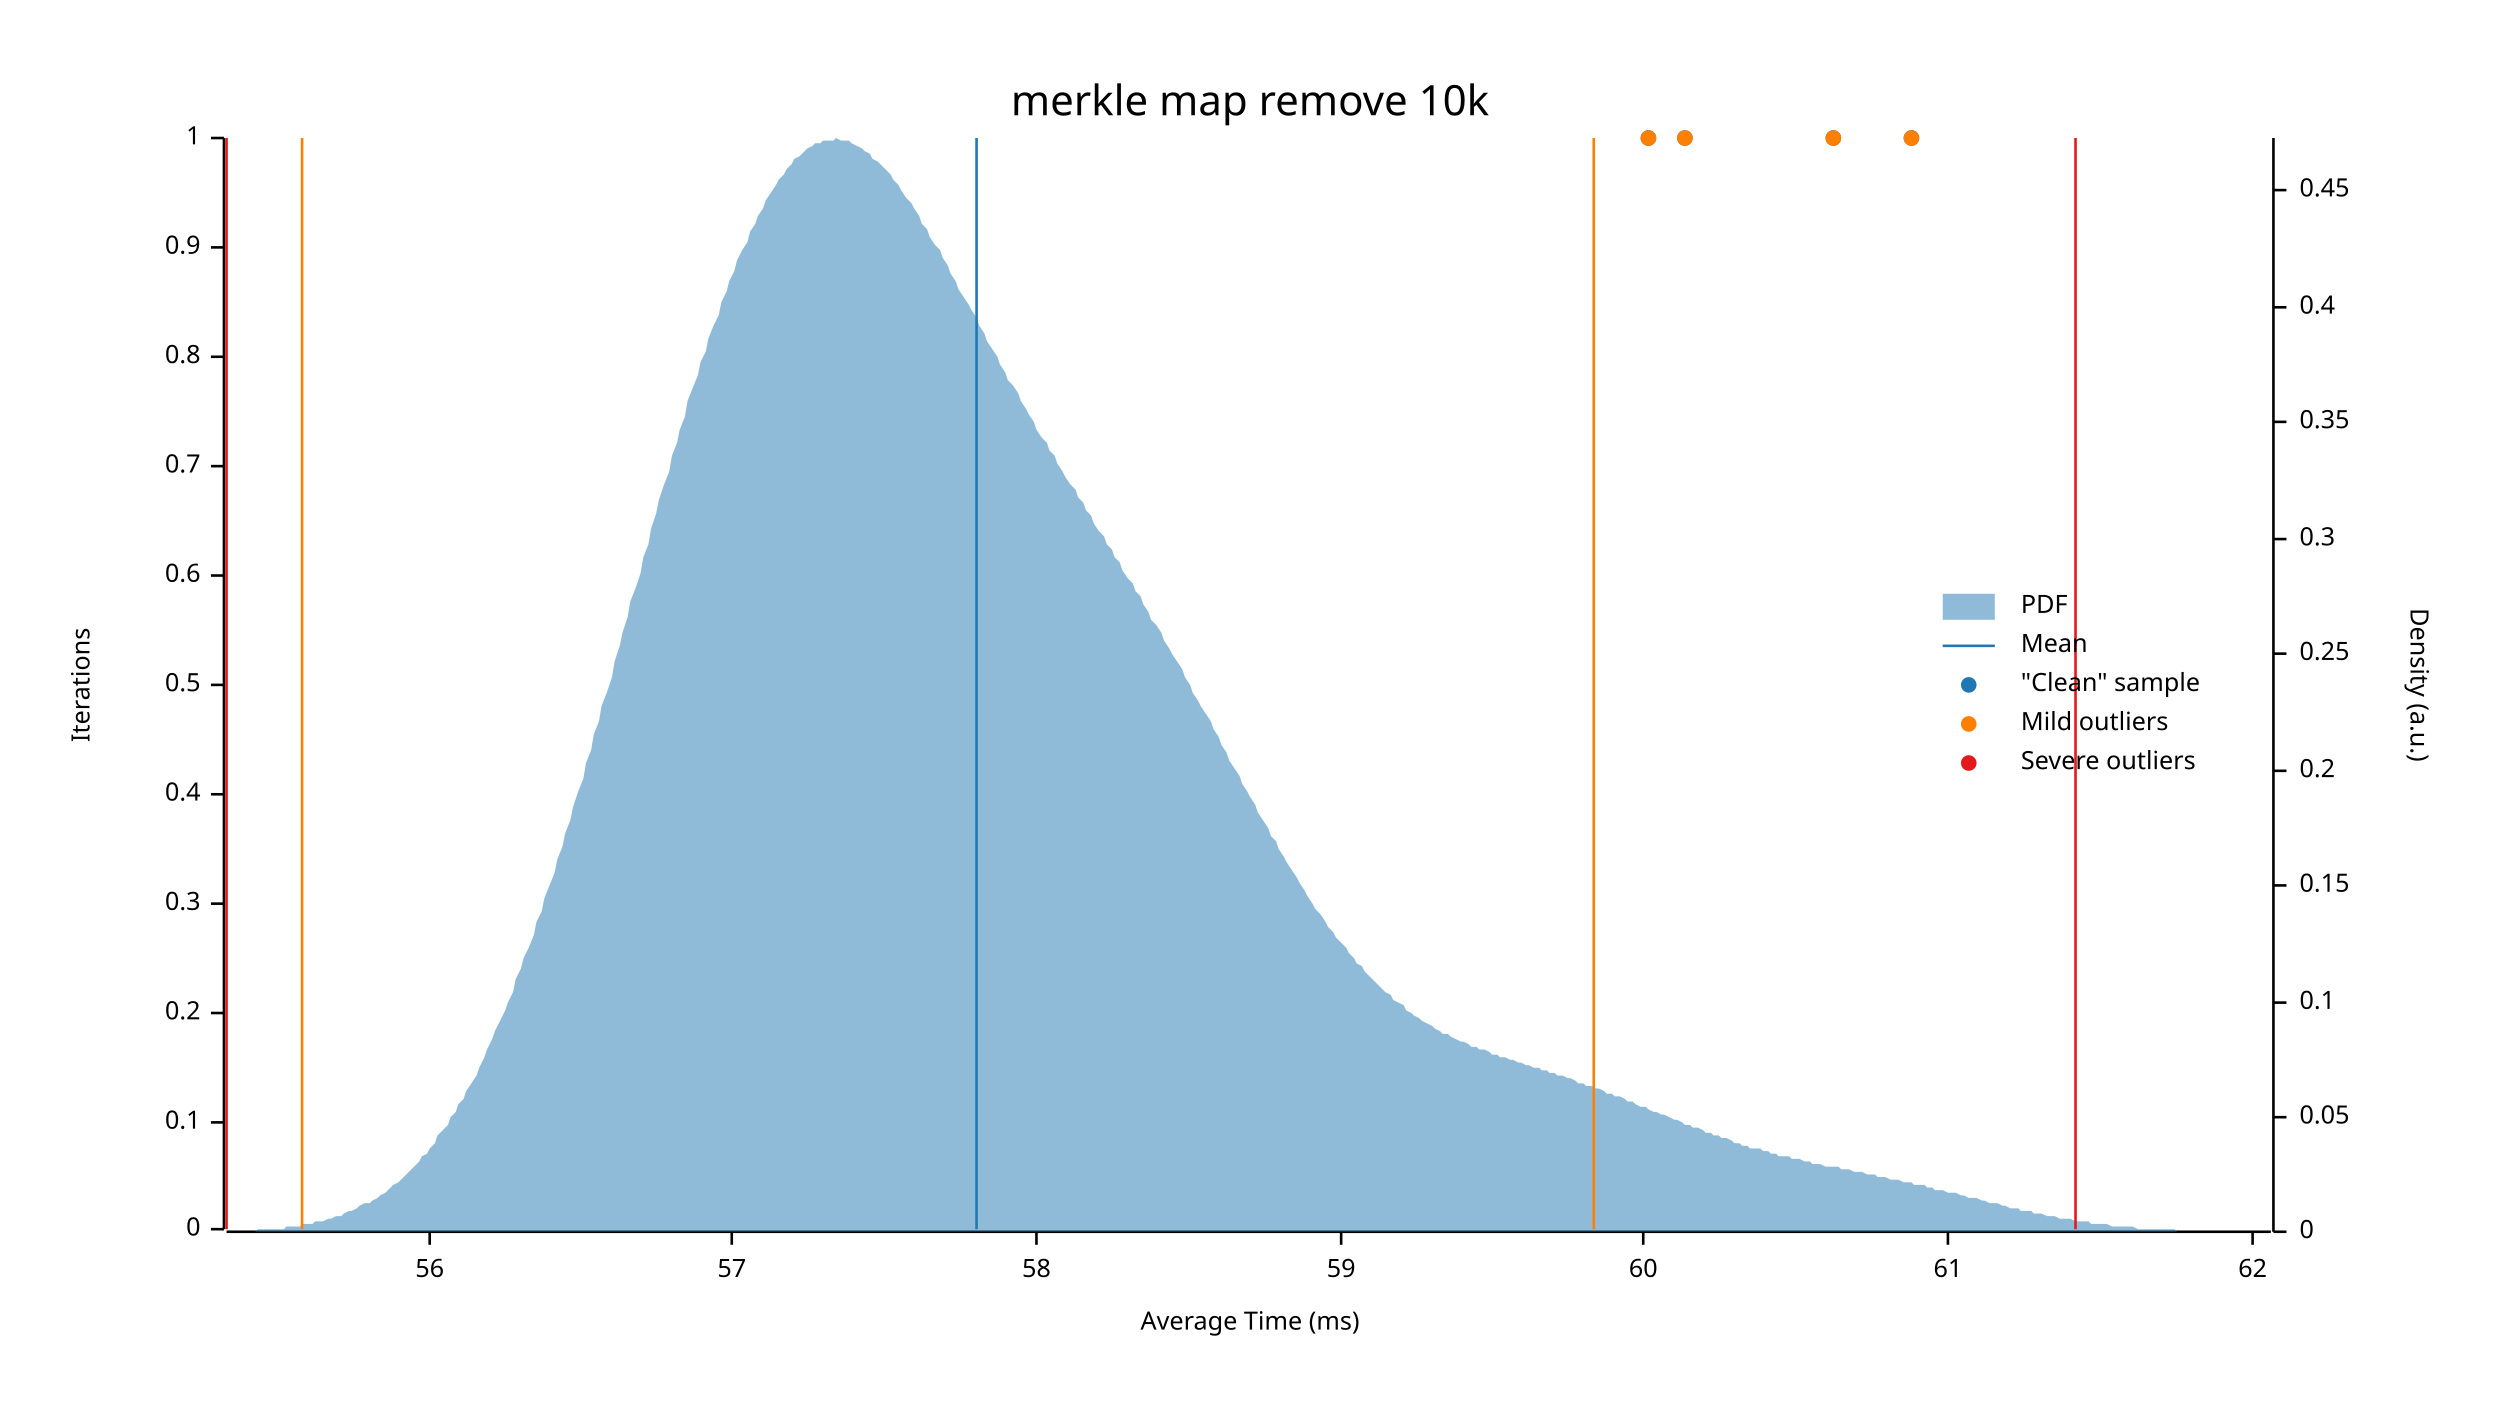
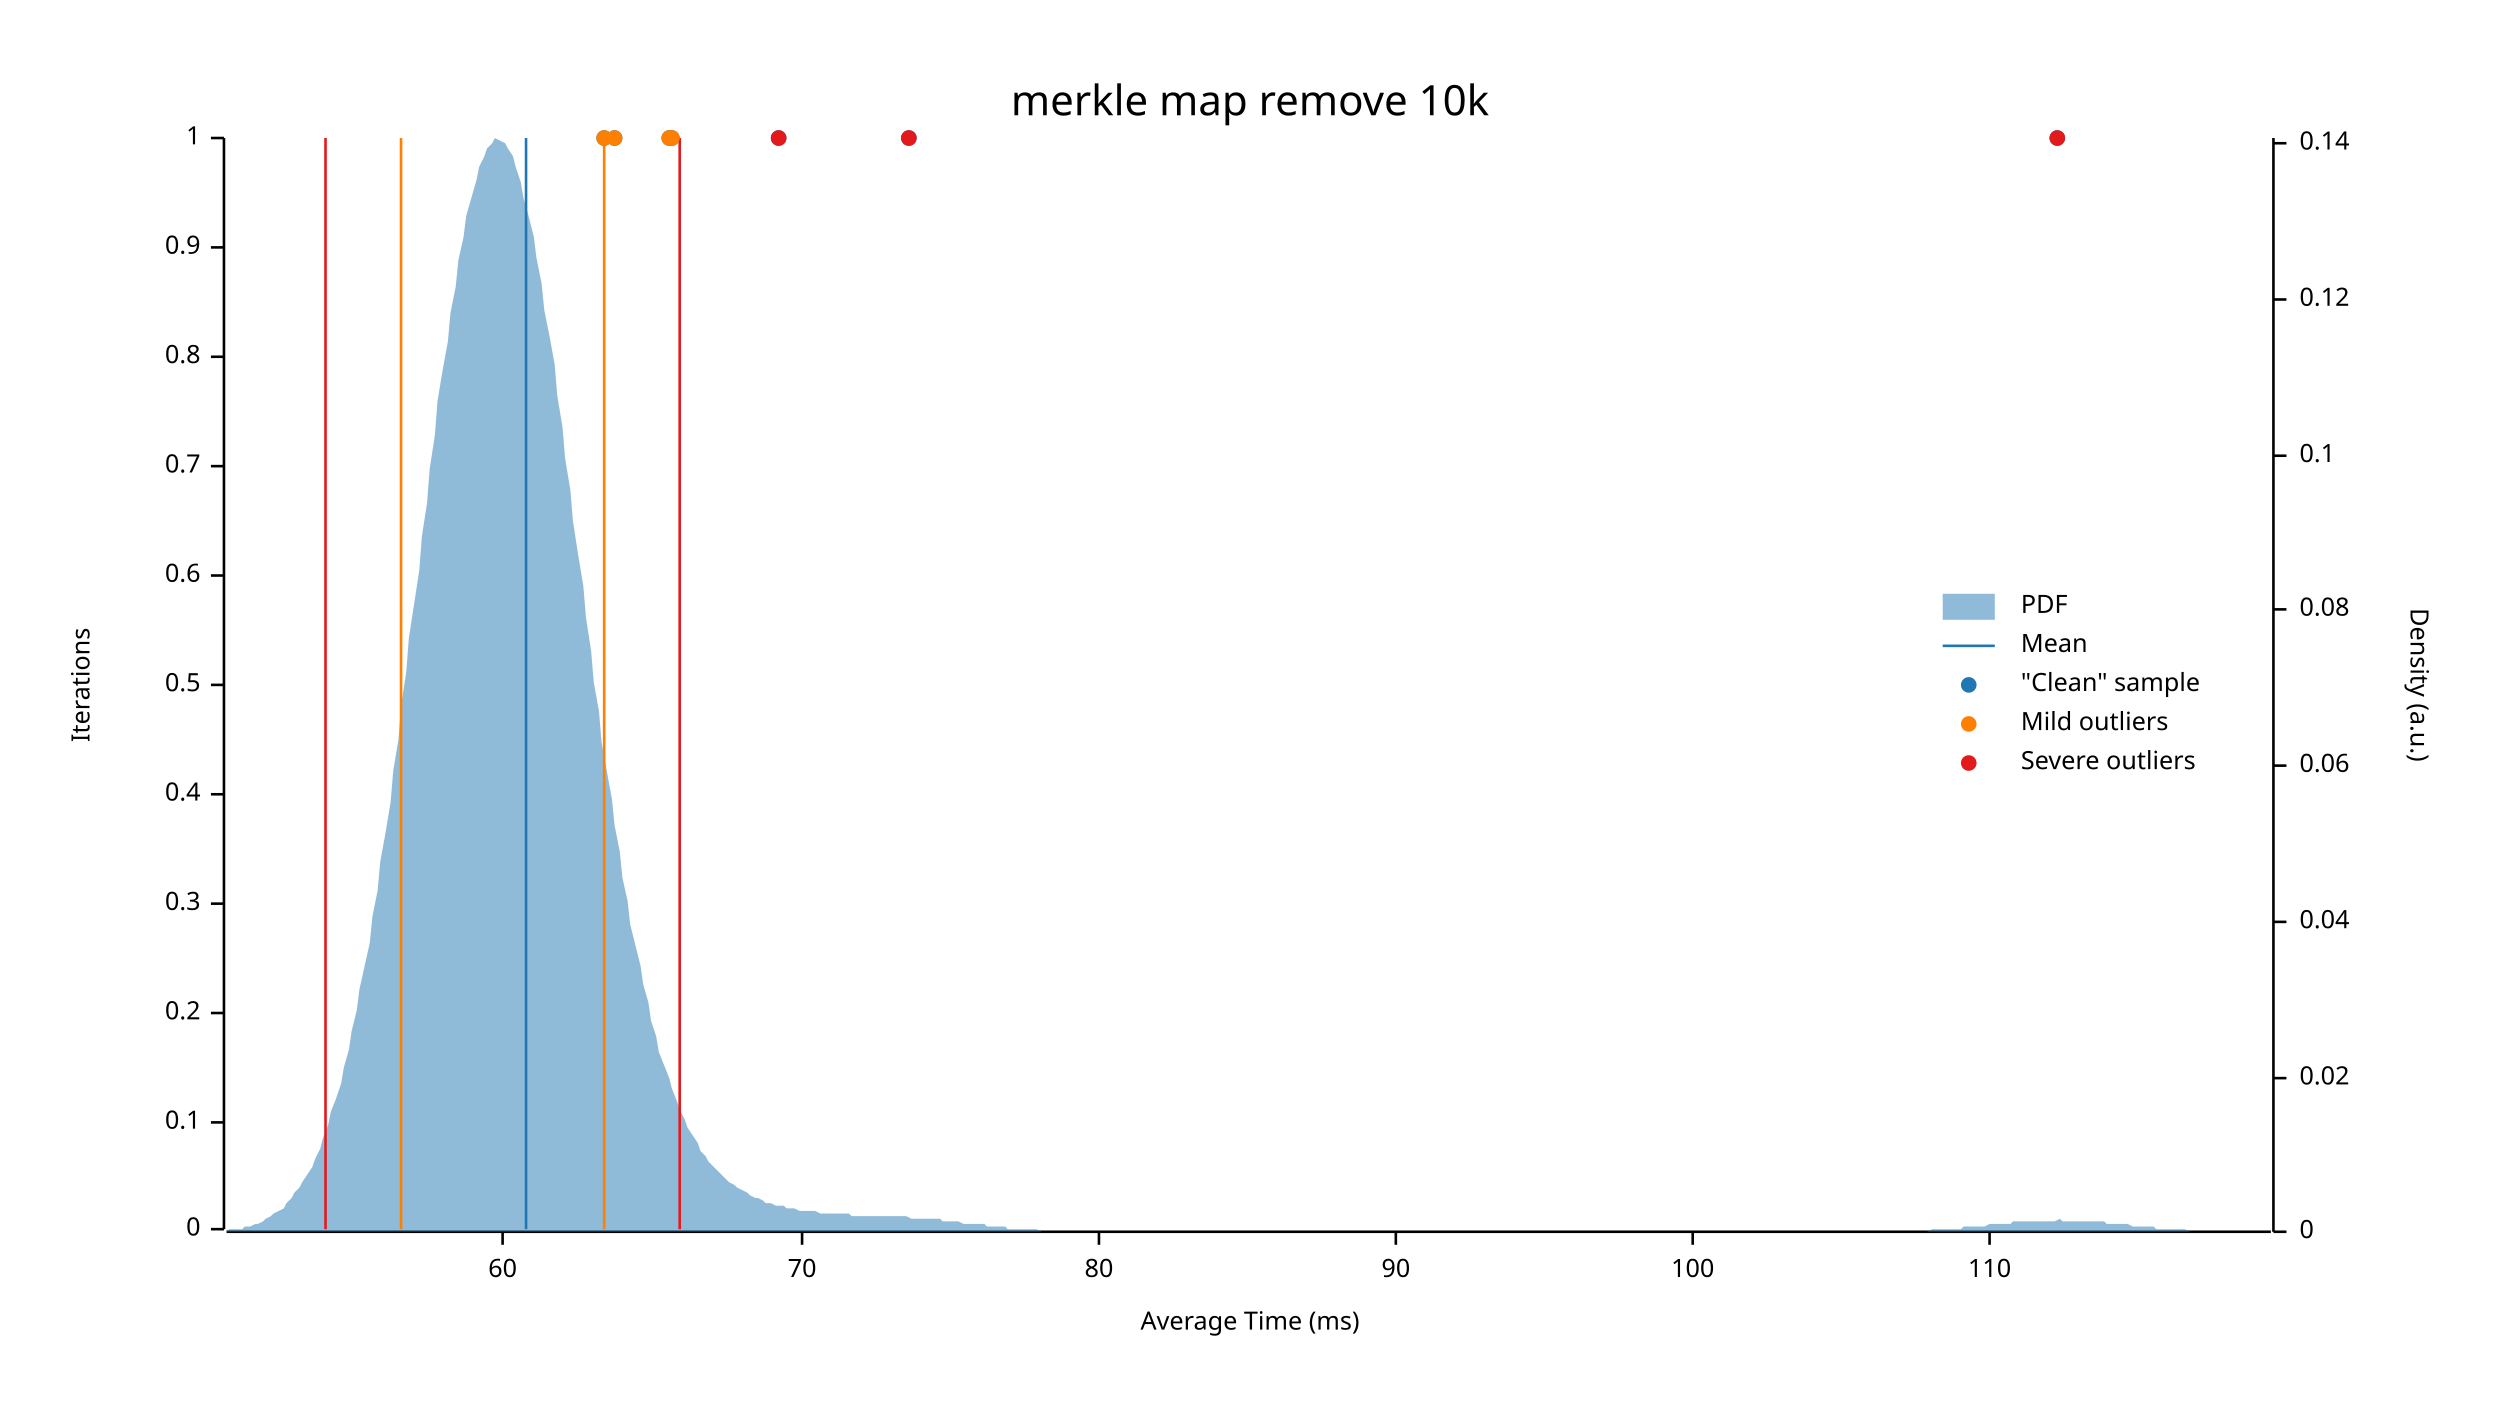
<svg xmlns="http://www.w3.org/2000/svg" width="960" height="540" viewBox="0 0 960 540">
  <text x="480" y="32" dy="0.76em" text-anchor="middle" font-family="sans-serif" font-size="16.129" opacity="1" fill="#000000">
merkle map remove 10k
</text>
  <text x="27" y="263" dy="0.76em" text-anchor="middle" font-family="sans-serif" font-size="9.677" opacity="1" fill="#000000" transform="rotate(270, 27, 263)">
Iterations
</text>
  <text x="480" y="513" dy="-0.5ex" text-anchor="middle" font-family="sans-serif" font-size="9.677" opacity="1" fill="#000000">
Average Time (ms)
</text>
  <polyline fill="none" opacity="1" stroke="#000000" stroke-width="1" points="86,53 86,472 " />
  <text x="77" y="472" dy="0.5ex" text-anchor="end" font-family="sans-serif" font-size="9.677" opacity="1" fill="#000000">
0
</text>
  <polyline fill="none" opacity="1" stroke="#000000" stroke-width="1" points="81,472 86,472 " />
  <text x="77" y="431" dy="0.5ex" text-anchor="end" font-family="sans-serif" font-size="9.677" opacity="1" fill="#000000">
0.1
</text>
  <polyline fill="none" opacity="1" stroke="#000000" stroke-width="1" points="81,431 86,431 " />
  <text x="77" y="389" dy="0.5ex" text-anchor="end" font-family="sans-serif" font-size="9.677" opacity="1" fill="#000000">
0.2
</text>
  <polyline fill="none" opacity="1" stroke="#000000" stroke-width="1" points="81,389 86,389 " />
  <text x="77" y="347" dy="0.5ex" text-anchor="end" font-family="sans-serif" font-size="9.677" opacity="1" fill="#000000">
0.3
</text>
  <polyline fill="none" opacity="1" stroke="#000000" stroke-width="1" points="81,347 86,347 " />
  <text x="77" y="305" dy="0.5ex" text-anchor="end" font-family="sans-serif" font-size="9.677" opacity="1" fill="#000000">
0.4
</text>
  <polyline fill="none" opacity="1" stroke="#000000" stroke-width="1" points="81,305 86,305 " />
  <text x="77" y="263" dy="0.5ex" text-anchor="end" font-family="sans-serif" font-size="9.677" opacity="1" fill="#000000">
0.5
</text>
  <polyline fill="none" opacity="1" stroke="#000000" stroke-width="1" points="81,263 86,263 " />
  <text x="77" y="221" dy="0.5ex" text-anchor="end" font-family="sans-serif" font-size="9.677" opacity="1" fill="#000000">
0.6
</text>
  <polyline fill="none" opacity="1" stroke="#000000" stroke-width="1" points="81,221 86,221 " />
  <text x="77" y="179" dy="0.5ex" text-anchor="end" font-family="sans-serif" font-size="9.677" opacity="1" fill="#000000">
0.7
</text>
  <polyline fill="none" opacity="1" stroke="#000000" stroke-width="1" points="81,179 86,179 " />
  <text x="77" y="137" dy="0.5ex" text-anchor="end" font-family="sans-serif" font-size="9.677" opacity="1" fill="#000000">
0.8
</text>
  <polyline fill="none" opacity="1" stroke="#000000" stroke-width="1" points="81,137 86,137 " />
  <text x="77" y="95" dy="0.5ex" text-anchor="end" font-family="sans-serif" font-size="9.677" opacity="1" fill="#000000">
0.9
</text>
  <polyline fill="none" opacity="1" stroke="#000000" stroke-width="1" points="81,95 86,95 " />
  <text x="77" y="53" dy="0.5ex" text-anchor="end" font-family="sans-serif" font-size="9.677" opacity="1" fill="#000000">
1
</text>
  <polyline fill="none" opacity="1" stroke="#000000" stroke-width="1" points="81,53 86,53 " />
  <polyline fill="none" opacity="1" stroke="#000000" stroke-width="1" points="87,473 872,473 " />
-   <text x="165" y="483" dy="0.76em" text-anchor="middle" font-family="sans-serif" font-size="9.677" opacity="1" fill="#000000">
- 56
- </text>
-   <polyline fill="none" opacity="1" stroke="#000000" stroke-width="1" points="165,473 165,478 " />
-   <text x="281" y="483" dy="0.76em" text-anchor="middle" font-family="sans-serif" font-size="9.677" opacity="1" fill="#000000">
- 57
- </text>
-   <polyline fill="none" opacity="1" stroke="#000000" stroke-width="1" points="281,473 281,478 " />
-   <text x="398" y="483" dy="0.76em" text-anchor="middle" font-family="sans-serif" font-size="9.677" opacity="1" fill="#000000">
- 58
- </text>
-   <polyline fill="none" opacity="1" stroke="#000000" stroke-width="1" points="398,473 398,478 " />
-   <text x="515" y="483" dy="0.76em" text-anchor="middle" font-family="sans-serif" font-size="9.677" opacity="1" fill="#000000">
- 59
- </text>
-   <polyline fill="none" opacity="1" stroke="#000000" stroke-width="1" points="515,473 515,478 " />
-   <text x="631" y="483" dy="0.76em" text-anchor="middle" font-family="sans-serif" font-size="9.677" opacity="1" fill="#000000">
+   <text x="193" y="483" dy="0.76em" text-anchor="middle" font-family="sans-serif" font-size="9.677" opacity="1" fill="#000000">
60
</text>
-   <polyline fill="none" opacity="1" stroke="#000000" stroke-width="1" points="631,473 631,478 " />
-   <text x="748" y="483" dy="0.76em" text-anchor="middle" font-family="sans-serif" font-size="9.677" opacity="1" fill="#000000">
- 61
+   <polyline fill="none" opacity="1" stroke="#000000" stroke-width="1" points="193,473 193,478 " />
+   <text x="308" y="483" dy="0.76em" text-anchor="middle" font-family="sans-serif" font-size="9.677" opacity="1" fill="#000000">
+ 70
</text>
-   <polyline fill="none" opacity="1" stroke="#000000" stroke-width="1" points="748,473 748,478 " />
-   <text x="865" y="483" dy="0.76em" text-anchor="middle" font-family="sans-serif" font-size="9.677" opacity="1" fill="#000000">
- 62
+   <polyline fill="none" opacity="1" stroke="#000000" stroke-width="1" points="308,473 308,478 " />
+   <text x="422" y="483" dy="0.76em" text-anchor="middle" font-family="sans-serif" font-size="9.677" opacity="1" fill="#000000">
+ 80
</text>
-   <polyline fill="none" opacity="1" stroke="#000000" stroke-width="1" points="865,473 865,478 " />
+   <polyline fill="none" opacity="1" stroke="#000000" stroke-width="1" points="422,473 422,478 " />
+   <text x="536" y="483" dy="0.76em" text-anchor="middle" font-family="sans-serif" font-size="9.677" opacity="1" fill="#000000">
+ 90
+ </text>
+   <polyline fill="none" opacity="1" stroke="#000000" stroke-width="1" points="536,473 536,478 " />
+   <text x="650" y="483" dy="0.76em" text-anchor="middle" font-family="sans-serif" font-size="9.677" opacity="1" fill="#000000">
+ 100
+ </text>
+   <polyline fill="none" opacity="1" stroke="#000000" stroke-width="1" points="650,473 650,478 " />
+   <text x="764" y="483" dy="0.76em" text-anchor="middle" font-family="sans-serif" font-size="9.677" opacity="1" fill="#000000">
+ 110
+ </text>
+   <polyline fill="none" opacity="1" stroke="#000000" stroke-width="1" points="764,473 764,478 " />
  <text x="933" y="263" dy="0.76em" text-anchor="middle" font-family="sans-serif" font-size="9.677" opacity="1" fill="#000000" transform="rotate(90, 933, 263)">
Density (a.u.)
</text>
  <polyline fill="none" opacity="1" stroke="#000000" stroke-width="1" points="873,53 873,473 " />
  <text x="883" y="473" dy="0.5ex" text-anchor="start" font-family="sans-serif" font-size="9.677" opacity="1" fill="#000000">
0
</text>
  <polyline fill="none" opacity="1" stroke="#000000" stroke-width="1" points="873,473 878,473 " />
-   <text x="883" y="429" dy="0.5ex" text-anchor="start" font-family="sans-serif" font-size="9.677" opacity="1" fill="#000000">
- 0.05
+   <text x="883" y="414" dy="0.5ex" text-anchor="start" font-family="sans-serif" font-size="9.677" opacity="1" fill="#000000">
+ 0.02
</text>
-   <polyline fill="none" opacity="1" stroke="#000000" stroke-width="1" points="873,429 878,429 " />
-   <text x="883" y="385" dy="0.5ex" text-anchor="start" font-family="sans-serif" font-size="9.677" opacity="1" fill="#000000">
+   <polyline fill="none" opacity="1" stroke="#000000" stroke-width="1" points="873,414 878,414 " />
+   <text x="883" y="354" dy="0.5ex" text-anchor="start" font-family="sans-serif" font-size="9.677" opacity="1" fill="#000000">
+ 0.04
+ </text>
+   <polyline fill="none" opacity="1" stroke="#000000" stroke-width="1" points="873,354 878,354 " />
+   <text x="883" y="294" dy="0.5ex" text-anchor="start" font-family="sans-serif" font-size="9.677" opacity="1" fill="#000000">
+ 0.06
+ </text>
+   <polyline fill="none" opacity="1" stroke="#000000" stroke-width="1" points="873,294 878,294 " />
+   <text x="883" y="234" dy="0.5ex" text-anchor="start" font-family="sans-serif" font-size="9.677" opacity="1" fill="#000000">
+ 0.08
+ </text>
+   <polyline fill="none" opacity="1" stroke="#000000" stroke-width="1" points="873,234 878,234 " />
+   <text x="883" y="175" dy="0.5ex" text-anchor="start" font-family="sans-serif" font-size="9.677" opacity="1" fill="#000000">
0.1
</text>
-   <polyline fill="none" opacity="1" stroke="#000000" stroke-width="1" points="873,385 878,385 " />
-   <text x="883" y="340" dy="0.5ex" text-anchor="start" font-family="sans-serif" font-size="9.677" opacity="1" fill="#000000">
- 0.15
+   <polyline fill="none" opacity="1" stroke="#000000" stroke-width="1" points="873,175 878,175 " />
+   <text x="883" y="115" dy="0.5ex" text-anchor="start" font-family="sans-serif" font-size="9.677" opacity="1" fill="#000000">
+ 0.12
</text>
-   <polyline fill="none" opacity="1" stroke="#000000" stroke-width="1" points="873,340 878,340 " />
-   <text x="883" y="296" dy="0.5ex" text-anchor="start" font-family="sans-serif" font-size="9.677" opacity="1" fill="#000000">
- 0.2
+   <polyline fill="none" opacity="1" stroke="#000000" stroke-width="1" points="873,115 878,115 " />
+   <text x="883" y="55" dy="0.5ex" text-anchor="start" font-family="sans-serif" font-size="9.677" opacity="1" fill="#000000">
+ 0.14
</text>
-   <polyline fill="none" opacity="1" stroke="#000000" stroke-width="1" points="873,296 878,296 " />
-   <text x="883" y="251" dy="0.5ex" text-anchor="start" font-family="sans-serif" font-size="9.677" opacity="1" fill="#000000">
- 0.25
- </text>
-   <polyline fill="none" opacity="1" stroke="#000000" stroke-width="1" points="873,251 878,251 " />
-   <text x="883" y="207" dy="0.5ex" text-anchor="start" font-family="sans-serif" font-size="9.677" opacity="1" fill="#000000">
- 0.3
- </text>
-   <polyline fill="none" opacity="1" stroke="#000000" stroke-width="1" points="873,207 878,207 " />
-   <text x="883" y="162" dy="0.5ex" text-anchor="start" font-family="sans-serif" font-size="9.677" opacity="1" fill="#000000">
- 0.35
- </text>
-   <polyline fill="none" opacity="1" stroke="#000000" stroke-width="1" points="873,162 878,162 " />
-   <text x="883" y="118" dy="0.5ex" text-anchor="start" font-family="sans-serif" font-size="9.677" opacity="1" fill="#000000">
- 0.4
- </text>
-   <polyline fill="none" opacity="1" stroke="#000000" stroke-width="1" points="873,118 878,118 " />
-   <text x="883" y="73" dy="0.5ex" text-anchor="start" font-family="sans-serif" font-size="9.677" opacity="1" fill="#000000">
- 0.45
- </text>
-   <polyline fill="none" opacity="1" stroke="#000000" stroke-width="1" points="873,73 878,73 " />
-   <polygon opacity="0.5" fill="#1F78B4" points="87,473 88,473 90,473 91,473 93,473 94,473 96,473 98,473 99,472 101,472 102,472 104,472 105,472 107,472 109,472 110,471 112,471 113,471 115,471 116,470 118,470 120,470 121,469 123,469 124,469 126,468 127,468 129,467 131,467 132,466 134,465 135,465 137,464 138,463 140,462 142,462 143,461 145,460 146,459 148,458 150,456 151,455 153,454 154,453 156,451 157,450 159,448 161,446 162,444 164,443 165,441 167,439 168,436 170,434 172,432 173,429 175,427 176,424 178,422 179,419 181,416 183,413 184,410 186,406 187,403 189,399 190,396 192,392 194,388 195,385 197,381 198,376 200,372 201,368 203,364 205,359 206,354 208,350 209,345 211,340 213,335 214,330 216,325 217,320 219,315 220,310 222,304 224,299 225,293 227,288 228,282 230,277 231,271 233,266 235,260 236,254 238,248 239,243 241,237 242,231 244,226 246,220 247,214 249,209 250,203 252,197 253,192 255,186 257,181 258,175 260,170 261,165 263,160 264,154 266,149 268,144 269,139 271,135 272,130 274,125 276,121 277,116 279,112 280,108 282,104 283,100 285,96 287,93 288,89 290,86 291,83 293,80 294,77 296,74 298,71 299,69 301,67 302,65 304,63 305,61 307,60 309,58 310,57 312,56 313,55 315,55 316,54 318,54 320,54 321,53 323,54 324,54 326,54 327,55 329,56 331,57 332,58 334,59 335,61 337,62 339,64 340,65 342,67 343,69 345,71 346,73 348,76 350,78 351,80 353,83 354,86 356,88 357,91 359,94 361,96 362,99 364,102 365,105 367,108 368,111 370,114 372,117 373,119 375,122 376,125 378,128 379,131 381,134 383,137 384,140 386,143 387,146 389,148 391,151 392,154 394,157 395,159 397,162 398,165 400,168 402,170 403,173 405,175 406,178 408,181 409,183 411,186 413,188 414,191 416,193 417,196 419,198 420,201 422,204 424,206 425,209 427,211 428,214 430,216 431,219 433,222 435,224 436,227 438,229 439,232 441,235 442,238 444,240 446,243 447,246 449,249 450,251 452,254 454,257 455,260 457,263 458,266 460,269 461,271 463,274 465,277 466,280 468,283 469,286 471,289 472,292 474,295 476,298 477,301 479,304 480,306 482,309 483,312 485,315 487,318 488,321 490,323 491,326 493,329 494,331 496,334 498,337 499,339 501,342 502,344 504,347 505,349 507,351 509,354 510,356 512,358 513,360 515,362 517,364 518,366 520,368 521,370 523,371 524,373 526,375 528,377 529,378 531,380 532,381 534,382 535,384 537,385 539,386 540,388 542,389 543,390 545,391 546,392 548,393 550,394 551,395 553,396 554,397 556,397 557,398 559,399 561,400 562,400 564,401 565,402 567,402 568,403 570,403 572,404 573,405 575,405 576,406 578,406 580,407 581,407 583,408 584,408 586,409 587,409 589,410 591,410 592,411 594,411 595,412 597,412 598,413 600,413 602,414 603,414 605,415 606,416 608,416 609,417 611,417 613,418 614,418 616,419 617,420 619,420 620,421 622,421 624,422 625,423 627,423 628,424 630,425 632,425 633,426 635,427 636,427 638,428 639,428 641,429 643,430 644,430 646,431 647,432 649,432 650,433 652,433 654,434 655,435 657,435 658,436 660,436 661,437 663,437 665,438 666,439 668,439 669,440 671,440 672,441 674,441 676,441 677,442 679,442 680,443 682,443 683,444 685,444 687,444 688,445 690,445 691,445 693,446 695,446 696,447 698,447 699,447 701,448 702,448 704,448 706,448 707,449 709,449 710,449 712,450 713,450 715,450 717,451 718,451 720,451 721,452 723,452 724,452 726,453 728,453 729,453 731,454 732,454 734,454 735,455 737,455 739,455 740,456 742,456 743,457 745,457 746,457 748,458 750,458 751,458 753,459 754,459 756,460 758,460 759,460 761,461 762,461 764,462 765,462 767,462 769,463 770,463 772,464 773,464 775,464 776,465 778,465 780,465 781,466 783,466 784,466 786,467 787,467 789,467 791,468 792,468 794,468 795,468 797,469 798,469 800,469 802,469 803,470 805,470 806,470 808,470 809,470 811,471 813,471 814,471 816,471 817,471 819,471 821,472 822,472 824,472 825,472 827,472 828,472 830,472 832,472 833,472 835,472 836,473 838,473 839,473 841,473 843,473 844,473 846,473 847,473 849,473 850,473 852,473 854,473 855,473 857,473 858,473 860,473 861,473 863,473 865,473 866,473 868,473 869,473 871,473 873,473 873,473 87,473 " />
-   <polyline fill="none" opacity="1" stroke="#1F78B4" stroke-width="1" points="375,472 375,53 " />
-   <polyline fill="none" opacity="1" stroke="#FF7F00" stroke-width="1" points="116,472 116,53 " />
-   <polyline fill="none" opacity="1" stroke="#FF7F00" stroke-width="1" points="612,472 612,53 " />
-   <polyline fill="none" opacity="1" stroke="#E31A1C" stroke-width="1" points="87,472 87,53 " />
-   <polyline fill="none" opacity="1" stroke="#E31A1C" stroke-width="1" points="797,472 797,53 " />
-   <circle cx="704" cy="53" r="3" opacity="1" fill="#1F78B4" stroke="none" stroke-width="1" />
-   <circle cx="647" cy="53" r="3" opacity="1" fill="#1F78B4" stroke="none" stroke-width="1" />
-   <circle cx="734" cy="53" r="3" opacity="1" fill="#1F78B4" stroke="none" stroke-width="1" />
-   <circle cx="633" cy="53" r="3" opacity="1" fill="#1F78B4" stroke="none" stroke-width="1" />
-   <circle cx="704" cy="53" r="3" opacity="1" fill="#FF7F00" stroke="none" stroke-width="1" />
-   <circle cx="647" cy="53" r="3" opacity="1" fill="#FF7F00" stroke="none" stroke-width="1" />
-   <circle cx="734" cy="53" r="3" opacity="1" fill="#FF7F00" stroke="none" stroke-width="1" />
-   <circle cx="633" cy="53" r="3" opacity="1" fill="#FF7F00" stroke="none" stroke-width="1" />
+   <polyline fill="none" opacity="1" stroke="#000000" stroke-width="1" points="873,55 878,55 " />
+   <polygon opacity="0.5" fill="#1F78B4" points="87,473 88,472 90,472 91,472 93,472 94,471 96,471 98,470 99,470 101,469 102,468 104,467 105,466 107,465 109,464 110,462 112,460 113,458 115,456 116,454 118,451 120,448 121,445 123,441 124,437 126,432 127,427 129,422 131,416 132,410 134,403 135,396 137,388 138,380 140,371 142,362 143,352 145,342 146,331 148,320 150,308 151,296 153,284 154,271 156,258 157,245 159,232 161,219 162,206 164,193 165,180 167,167 168,154 170,142 172,131 173,120 175,110 176,100 178,91 179,83 181,76 183,69 184,64 186,60 187,57 189,55 190,53 192,54 194,55 195,57 197,60 198,64 200,70 201,76 203,83 205,91 206,99 208,109 209,119 211,129 213,140 214,152 216,164 217,176 219,188 220,200 222,213 224,225 225,237 227,250 228,262 230,273 231,285 233,296 235,307 236,317 238,327 239,337 241,346 242,355 244,363 246,371 247,378 249,385 250,392 252,398 253,404 255,409 257,414 258,418 260,423 261,426 263,430 264,433 266,436 268,439 269,442 271,444 272,446 274,448 276,450 277,451 279,453 280,454 282,455 283,456 285,457 287,458 288,459 290,460 291,460 293,461 294,462 296,462 298,463 299,463 301,463 302,464 304,464 305,464 307,465 309,465 310,465 312,465 313,465 315,466 316,466 318,466 320,466 321,466 323,466 324,466 326,466 327,467 329,467 331,467 332,467 334,467 335,467 337,467 339,467 340,467 342,467 343,467 345,467 346,467 348,467 350,468 351,468 353,468 354,468 356,468 357,468 359,468 361,468 362,469 364,469 365,469 367,469 368,469 370,470 372,470 373,470 375,470 376,470 378,470 379,471 381,471 383,471 384,471 386,471 387,472 389,472 391,472 392,472 394,472 395,472 397,472 398,472 400,473 402,473 403,473 405,473 406,473 408,473 409,473 411,473 413,473 414,473 416,473 417,473 419,473 420,473 422,473 424,473 425,473 427,473 428,473 430,473 431,473 433,473 435,473 436,473 438,473 439,473 441,473 442,473 444,473 446,473 447,473 449,473 450,473 452,473 454,473 455,473 457,473 458,473 460,473 461,473 463,473 465,473 466,473 468,473 469,473 471,473 472,473 474,473 476,473 477,473 479,473 480,473 482,473 483,473 485,473 487,473 488,473 490,473 491,473 493,473 494,473 496,473 498,473 499,473 501,473 502,473 504,473 505,473 507,473 509,473 510,473 512,473 513,473 515,473 517,473 518,473 520,473 521,473 523,473 524,473 526,473 528,473 529,473 531,473 532,473 534,473 535,473 537,473 539,473 540,473 542,473 543,473 545,473 546,473 548,473 550,473 551,473 553,473 554,473 556,473 557,473 559,473 561,473 562,473 564,473 565,473 567,473 568,473 570,473 572,473 573,473 575,473 576,473 578,473 580,473 581,473 583,473 584,473 586,473 587,473 589,473 591,473 592,473 594,473 595,473 597,473 598,473 600,473 602,473 603,473 605,473 606,473 608,473 609,473 611,473 613,473 614,473 616,473 617,473 619,473 620,473 622,473 624,473 625,473 627,473 628,473 630,473 632,473 633,473 635,473 636,473 638,473 639,473 641,473 643,473 644,473 646,473 647,473 649,473 650,473 652,473 654,473 655,473 657,473 658,473 660,473 661,473 663,473 665,473 666,473 668,473 669,473 671,473 672,473 674,473 676,473 677,473 679,473 680,473 682,473 683,473 685,473 687,473 688,473 690,473 691,473 693,473 695,473 696,473 698,473 699,473 701,473 702,473 704,473 706,473 707,473 709,473 710,473 712,473 713,473 715,473 717,473 718,473 720,473 721,473 723,473 724,473 726,473 728,473 729,473 731,473 732,473 734,473 735,473 737,473 739,473 740,473 742,472 743,472 745,472 746,472 748,472 750,472 751,472 753,472 754,471 756,471 758,471 759,471 761,471 762,471 764,470 765,470 767,470 769,470 770,470 772,470 773,469 775,469 776,469 778,469 780,469 781,469 783,469 784,469 786,469 787,469 789,469 791,468 792,469 794,469 795,469 797,469 798,469 800,469 802,469 803,469 805,469 806,469 808,469 809,470 811,470 813,470 814,470 816,470 817,470 819,471 821,471 822,471 824,471 825,471 827,471 828,472 830,472 832,472 833,472 835,472 836,472 838,472 839,472 841,473 843,473 844,473 846,473 847,473 849,473 850,473 852,473 854,473 855,473 857,473 858,473 860,473 861,473 863,473 865,473 866,473 868,473 869,473 871,473 873,473 873,473 87,473 " />
+   <polyline fill="none" opacity="1" stroke="#1F78B4" stroke-width="1" points="202,472 202,53 " />
+   <polyline fill="none" opacity="1" stroke="#FF7F00" stroke-width="1" points="154,472 154,53 " />
+   <polyline fill="none" opacity="1" stroke="#FF7F00" stroke-width="1" points="232,472 232,53 " />
+   <polyline fill="none" opacity="1" stroke="#E31A1C" stroke-width="1" points="125,472 125,53 " />
+   <polyline fill="none" opacity="1" stroke="#E31A1C" stroke-width="1" points="261,472 261,53 " />
+   <circle cx="790" cy="53" r="3" opacity="1" fill="#1F78B4" stroke="none" stroke-width="1" />
+   <circle cx="299" cy="53" r="3" opacity="1" fill="#1F78B4" stroke="none" stroke-width="1" />
+   <circle cx="257" cy="53" r="3" opacity="1" fill="#1F78B4" stroke="none" stroke-width="1" />
+   <circle cx="232" cy="53" r="3" opacity="1" fill="#1F78B4" stroke="none" stroke-width="1" />
+   <circle cx="236" cy="53" r="3" opacity="1" fill="#1F78B4" stroke="none" stroke-width="1" />
+   <circle cx="349" cy="53" r="3" opacity="1" fill="#1F78B4" stroke="none" stroke-width="1" />
+   <circle cx="258" cy="53" r="3" opacity="1" fill="#1F78B4" stroke="none" stroke-width="1" />
+   <circle cx="257" cy="53" r="3" opacity="1" fill="#FF7F00" stroke="none" stroke-width="1" />
+   <circle cx="232" cy="53" r="3" opacity="1" fill="#FF7F00" stroke="none" stroke-width="1" />
+   <circle cx="236" cy="53" r="3" opacity="1" fill="#FF7F00" stroke="none" stroke-width="1" />
+   <circle cx="258" cy="53" r="3" opacity="1" fill="#FF7F00" stroke="none" stroke-width="1" />
+   <circle cx="790" cy="53" r="3" opacity="1" fill="#E31A1C" stroke="none" stroke-width="1" />
+   <circle cx="299" cy="53" r="3" opacity="1" fill="#E31A1C" stroke="none" stroke-width="1" />
+   <circle cx="349" cy="53" r="3" opacity="1" fill="#E31A1C" stroke="none" stroke-width="1" />
  <text x="776" y="228" dy="0.76em" text-anchor="start" font-family="sans-serif" font-size="9.677" opacity="1" fill="#000000">
PDF
</text>
  <text x="776" y="243" dy="0.76em" text-anchor="start" font-family="sans-serif" font-size="9.677" opacity="1" fill="#000000">
Mean
</text>
  <text x="776" y="258" dy="0.76em" text-anchor="start" font-family="sans-serif" font-size="9.677" opacity="1" fill="#000000">
"Clean" sample
</text>
  <text x="776" y="273" dy="0.76em" text-anchor="start" font-family="sans-serif" font-size="9.677" opacity="1" fill="#000000">
Mild outliers
</text>
  <text x="776" y="288" dy="0.76em" text-anchor="start" font-family="sans-serif" font-size="9.677" opacity="1" fill="#000000">
Severe outliers
</text>
  <rect x="746" y="228" width="20" height="10" opacity="0.5" fill="#1F78B4" stroke="none" />
  <polyline fill="none" opacity="1" stroke="#1F78B4" stroke-width="1" points="746,248 766,248 " />
  <circle cx="756" cy="263" r="3" opacity="1" fill="#1F78B4" stroke="none" stroke-width="1" />
  <circle cx="756" cy="278" r="3" opacity="1" fill="#FF7F00" stroke="none" stroke-width="1" />
  <circle cx="756" cy="293" r="3" opacity="1" fill="#E31A1C" stroke="none" stroke-width="1" />
</svg>
